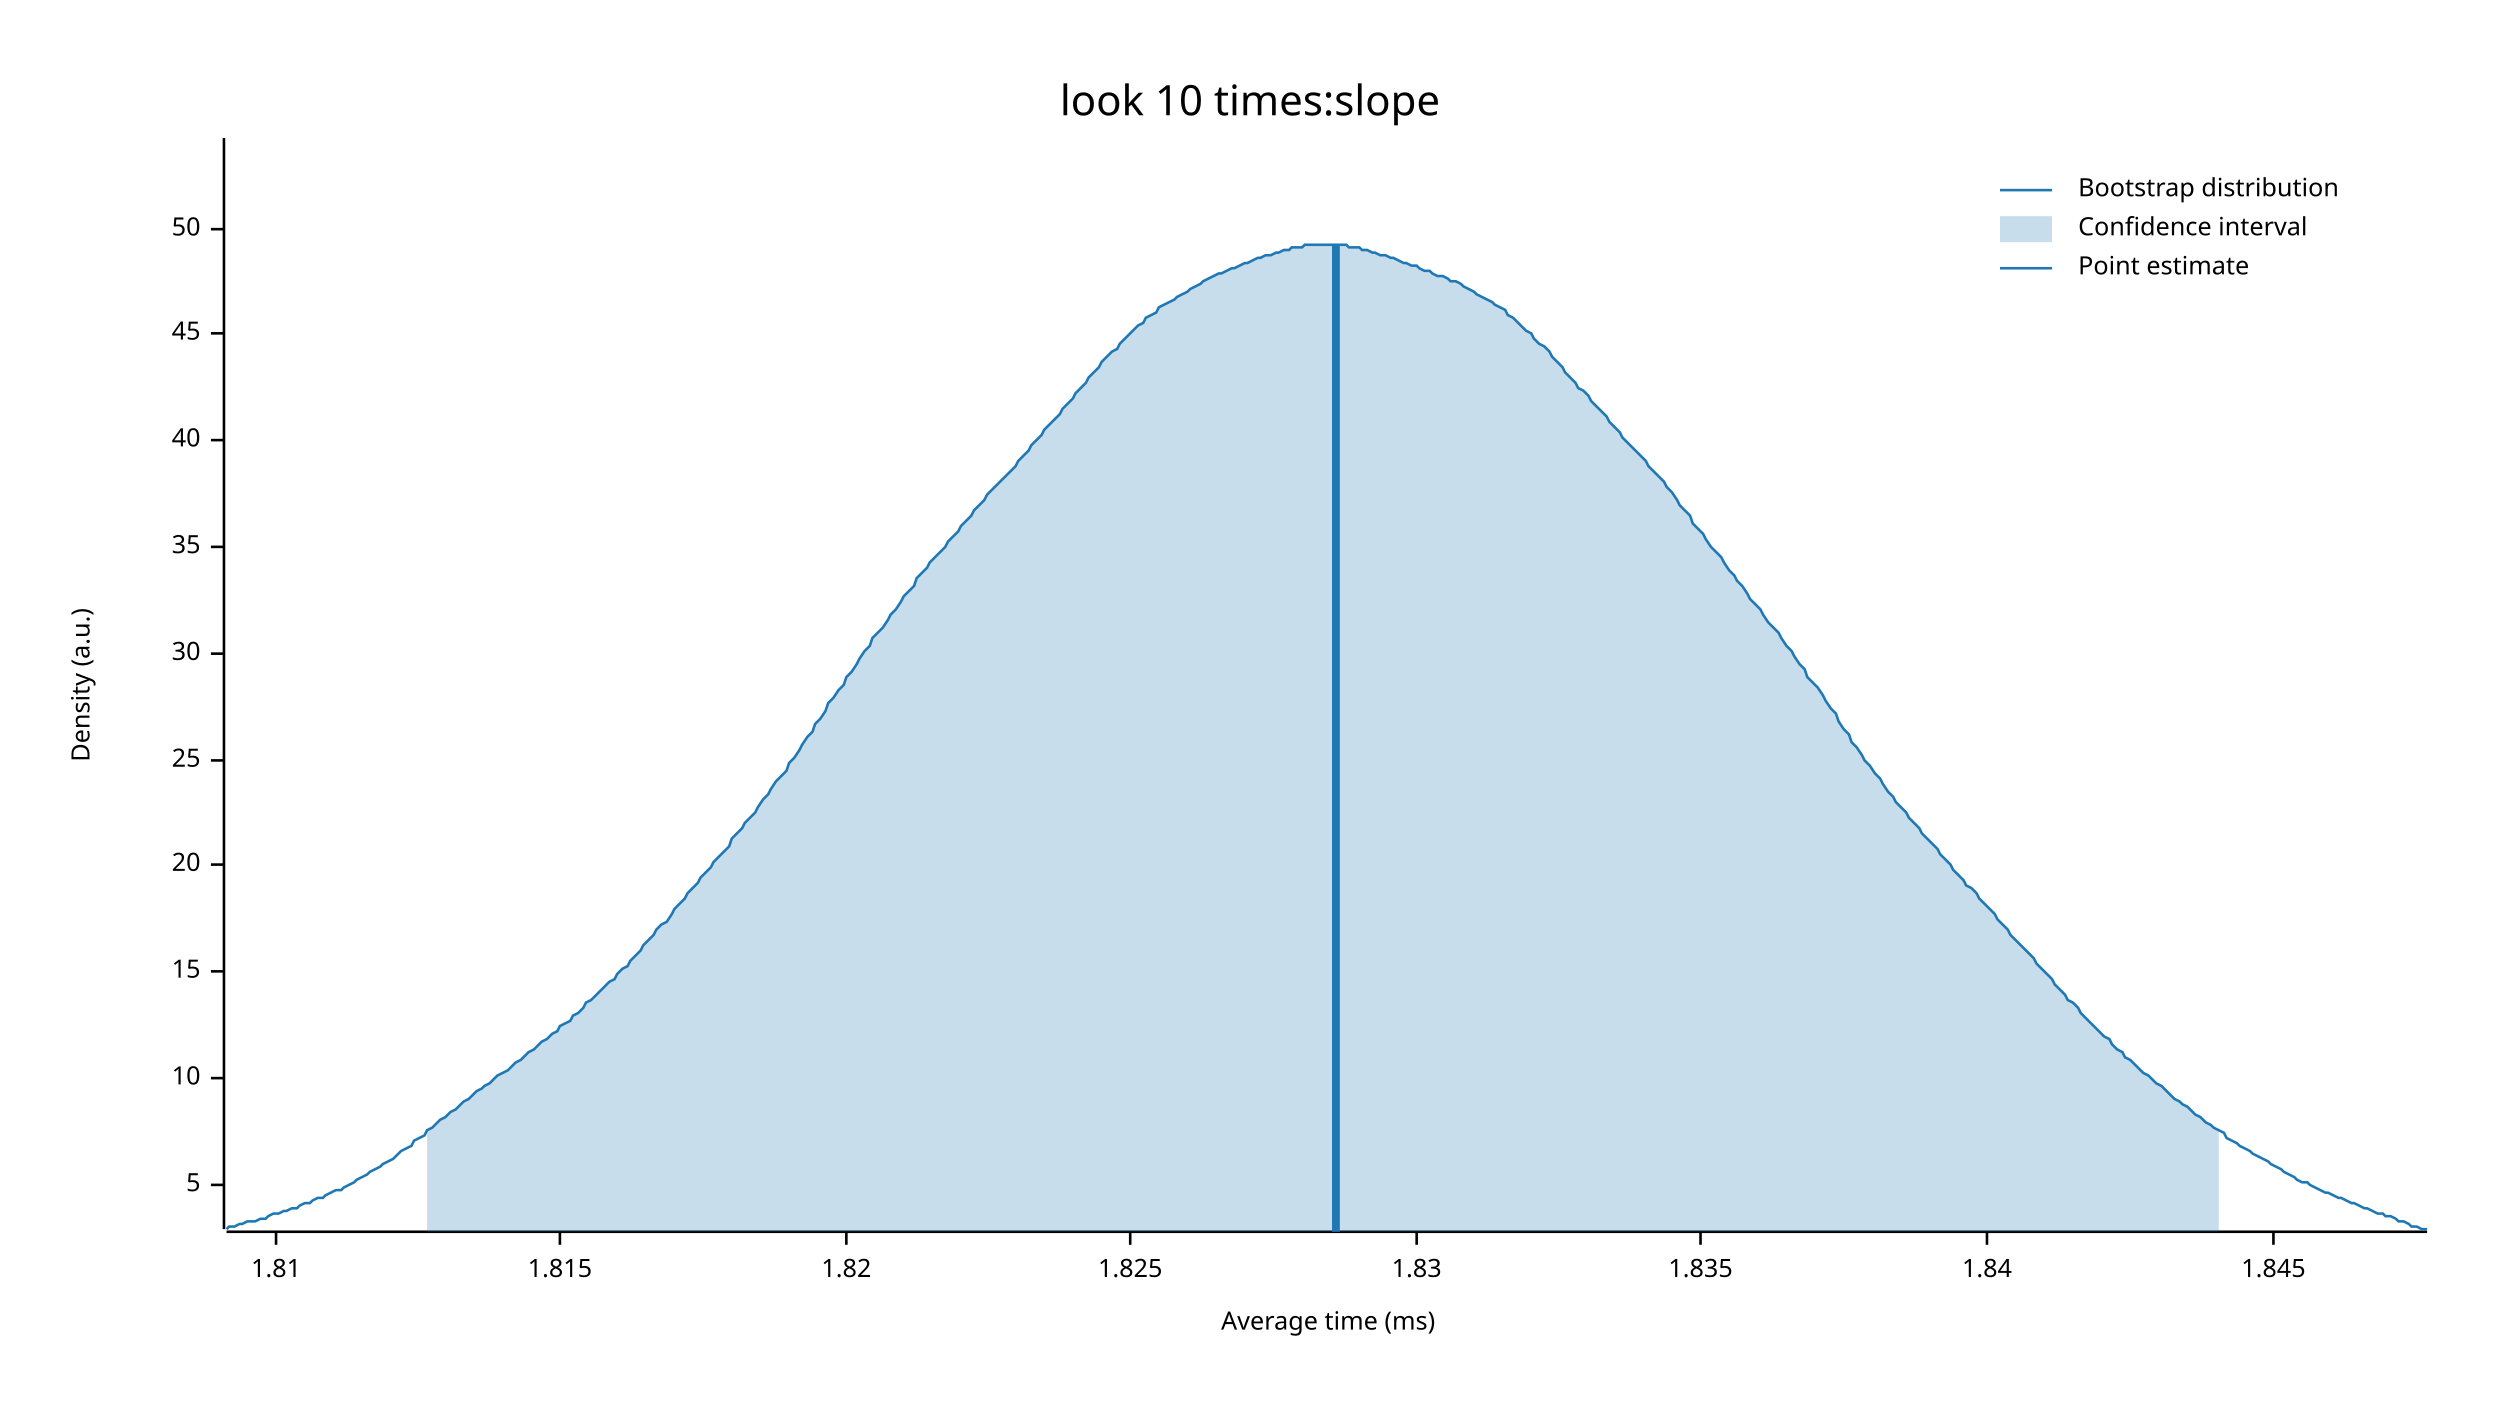
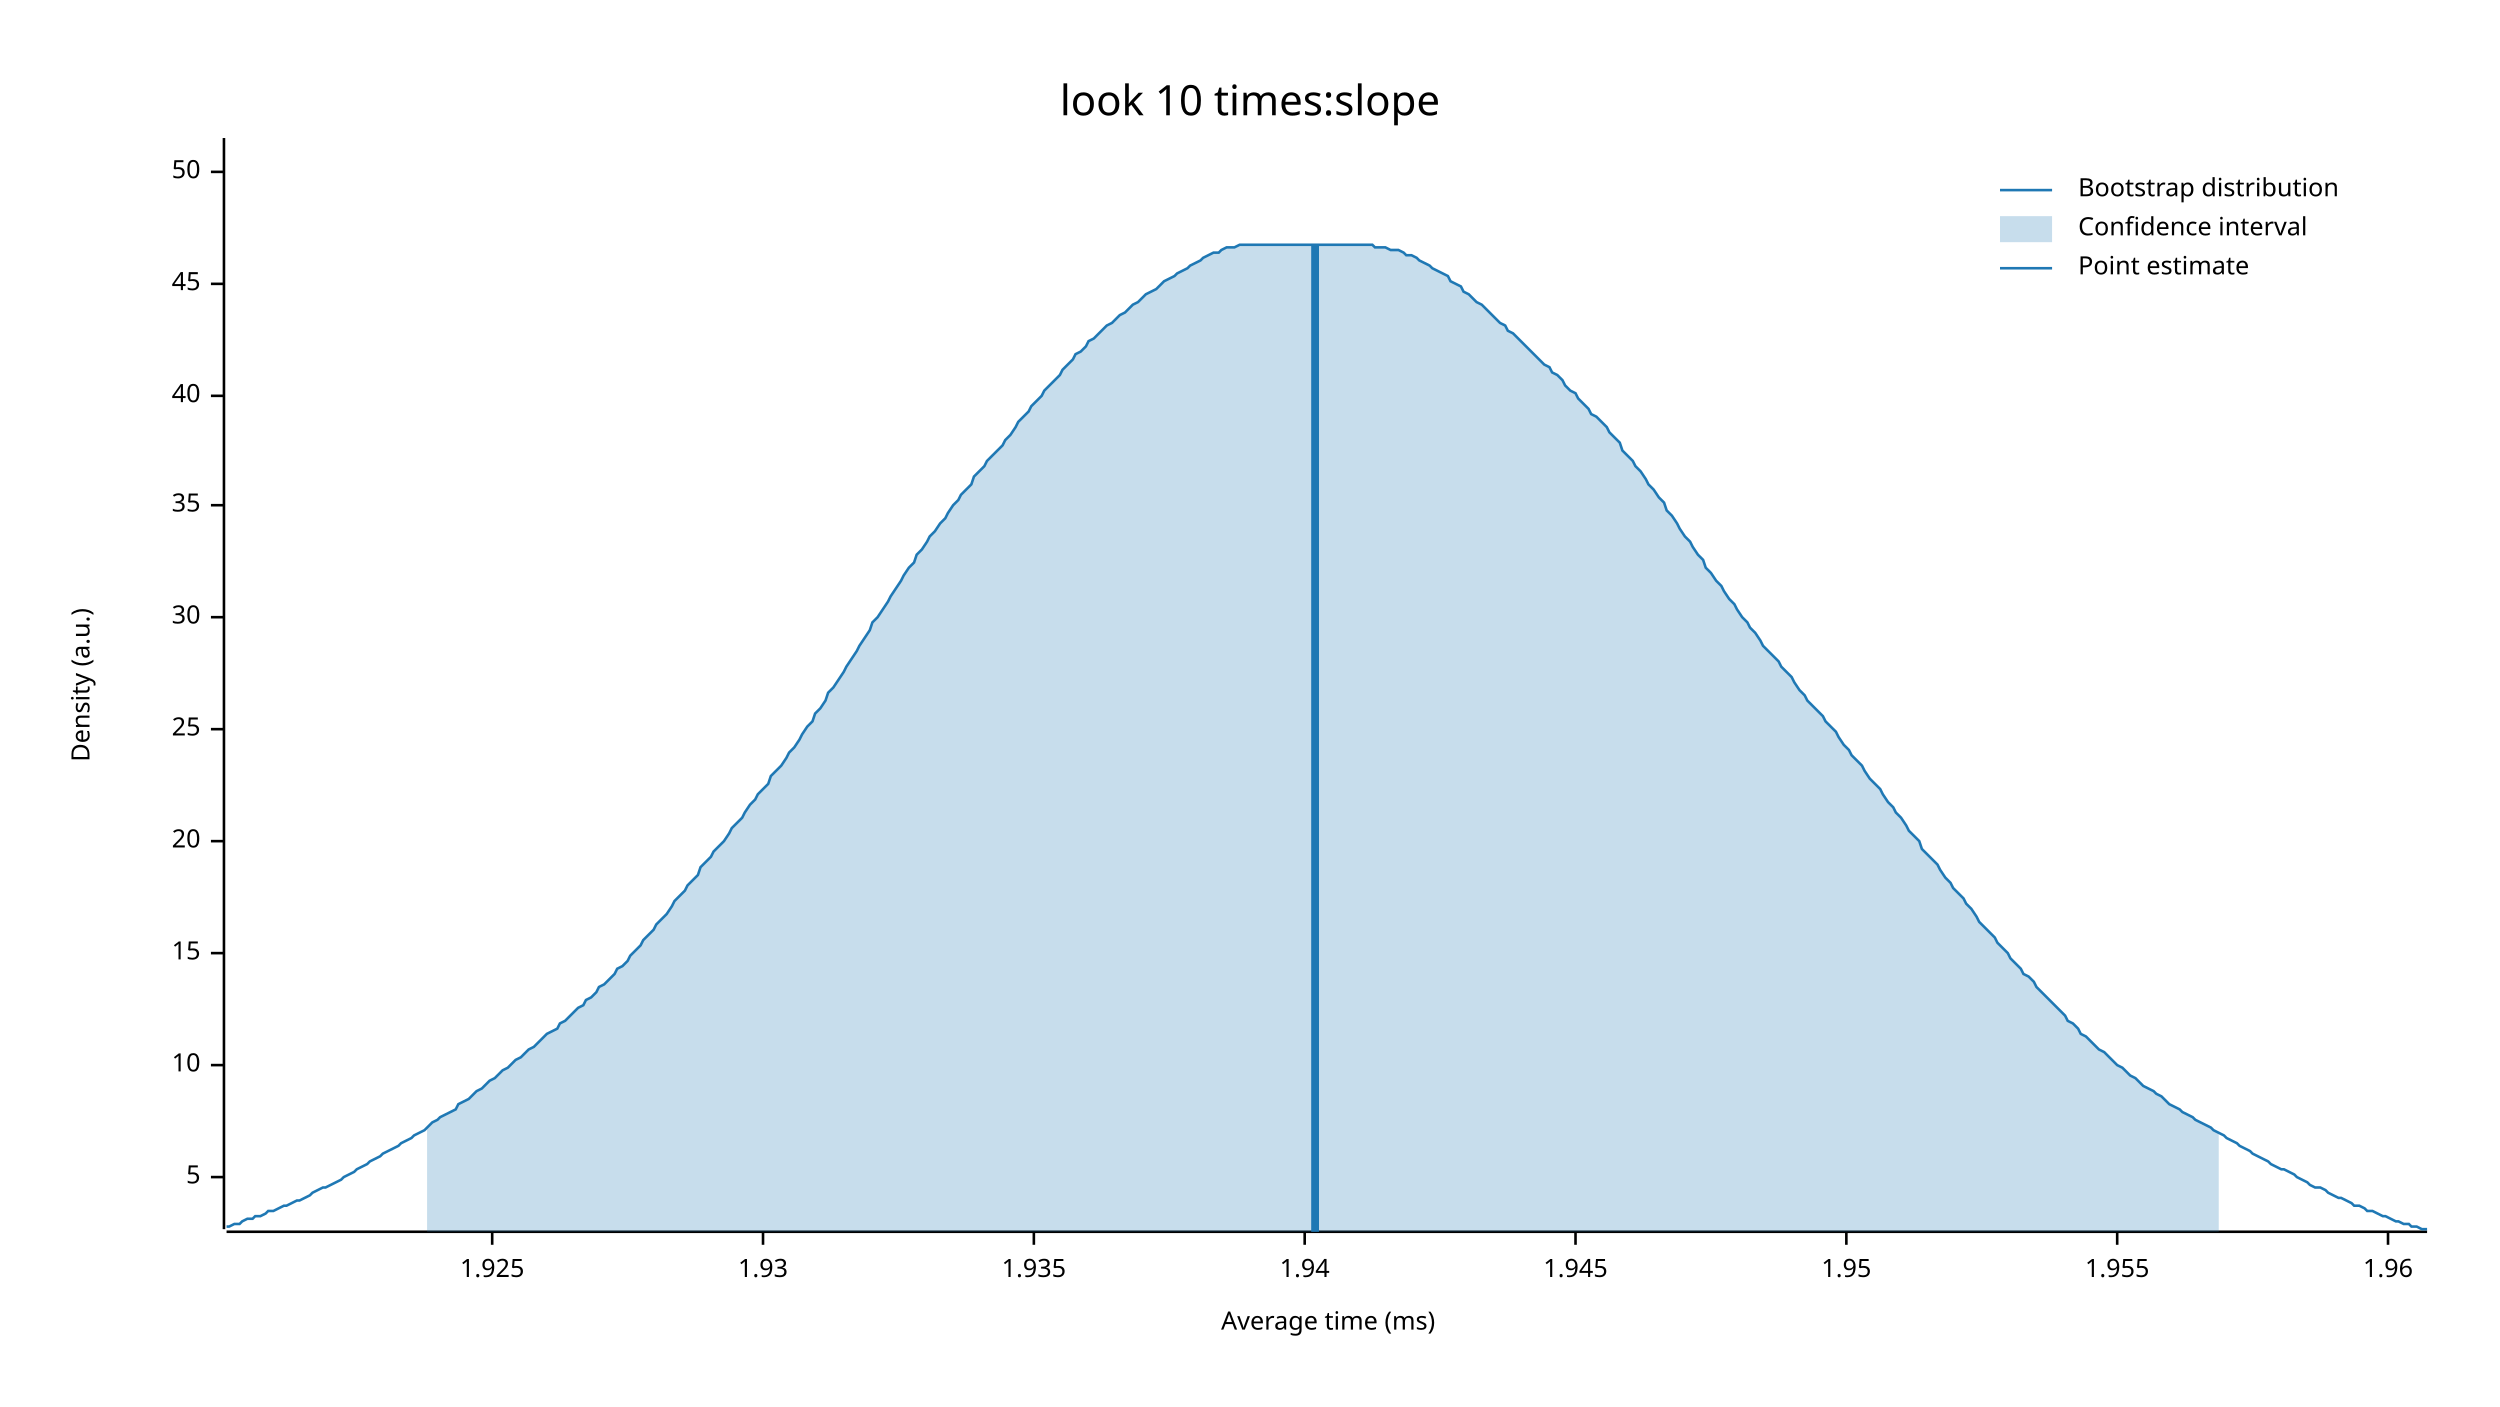
<svg xmlns="http://www.w3.org/2000/svg" width="960" height="540" viewBox="0 0 960 540">
  <text x="480" y="32" dy="0.76em" text-anchor="middle" font-family="sans-serif" font-size="16.129" opacity="1" fill="#000000">
look 10 times:slope
</text>
  <text x="27" y="263" dy="0.76em" text-anchor="middle" font-family="sans-serif" font-size="9.677" opacity="1" fill="#000000" transform="rotate(270, 27, 263)">
Density (a.u.)
</text>
  <text x="510" y="513" dy="-0.5ex" text-anchor="middle" font-family="sans-serif" font-size="9.677" opacity="1" fill="#000000">
Average time (ms)
</text>
  <polyline fill="none" opacity="1" stroke="#000000" stroke-width="1" points="86,53 86,472 " />
-   <text x="77" y="455" dy="0.5ex" text-anchor="end" font-family="sans-serif" font-size="9.677" opacity="1" fill="#000000">
+   <text x="77" y="452" dy="0.5ex" text-anchor="end" font-family="sans-serif" font-size="9.677" opacity="1" fill="#000000">
5
</text>
-   <polyline fill="none" opacity="1" stroke="#000000" stroke-width="1" points="81,455 86,455 " />
-   <text x="77" y="414" dy="0.5ex" text-anchor="end" font-family="sans-serif" font-size="9.677" opacity="1" fill="#000000">
+   <polyline fill="none" opacity="1" stroke="#000000" stroke-width="1" points="81,452 86,452 " />
+   <text x="77" y="409" dy="0.5ex" text-anchor="end" font-family="sans-serif" font-size="9.677" opacity="1" fill="#000000">
10
</text>
-   <polyline fill="none" opacity="1" stroke="#000000" stroke-width="1" points="81,414 86,414 " />
-   <text x="77" y="373" dy="0.5ex" text-anchor="end" font-family="sans-serif" font-size="9.677" opacity="1" fill="#000000">
+   <polyline fill="none" opacity="1" stroke="#000000" stroke-width="1" points="81,409 86,409 " />
+   <text x="77" y="366" dy="0.5ex" text-anchor="end" font-family="sans-serif" font-size="9.677" opacity="1" fill="#000000">
15
</text>
-   <polyline fill="none" opacity="1" stroke="#000000" stroke-width="1" points="81,373 86,373 " />
-   <text x="77" y="332" dy="0.5ex" text-anchor="end" font-family="sans-serif" font-size="9.677" opacity="1" fill="#000000">
+   <polyline fill="none" opacity="1" stroke="#000000" stroke-width="1" points="81,366 86,366 " />
+   <text x="77" y="323" dy="0.5ex" text-anchor="end" font-family="sans-serif" font-size="9.677" opacity="1" fill="#000000">
20
</text>
-   <polyline fill="none" opacity="1" stroke="#000000" stroke-width="1" points="81,332 86,332 " />
-   <text x="77" y="292" dy="0.5ex" text-anchor="end" font-family="sans-serif" font-size="9.677" opacity="1" fill="#000000">
+   <polyline fill="none" opacity="1" stroke="#000000" stroke-width="1" points="81,323 86,323 " />
+   <text x="77" y="280" dy="0.5ex" text-anchor="end" font-family="sans-serif" font-size="9.677" opacity="1" fill="#000000">
25
</text>
-   <polyline fill="none" opacity="1" stroke="#000000" stroke-width="1" points="81,292 86,292 " />
-   <text x="77" y="251" dy="0.5ex" text-anchor="end" font-family="sans-serif" font-size="9.677" opacity="1" fill="#000000">
+   <polyline fill="none" opacity="1" stroke="#000000" stroke-width="1" points="81,280 86,280 " />
+   <text x="77" y="237" dy="0.5ex" text-anchor="end" font-family="sans-serif" font-size="9.677" opacity="1" fill="#000000">
30
</text>
-   <polyline fill="none" opacity="1" stroke="#000000" stroke-width="1" points="81,251 86,251 " />
-   <text x="77" y="210" dy="0.5ex" text-anchor="end" font-family="sans-serif" font-size="9.677" opacity="1" fill="#000000">
+   <polyline fill="none" opacity="1" stroke="#000000" stroke-width="1" points="81,237 86,237 " />
+   <text x="77" y="194" dy="0.5ex" text-anchor="end" font-family="sans-serif" font-size="9.677" opacity="1" fill="#000000">
35
</text>
-   <polyline fill="none" opacity="1" stroke="#000000" stroke-width="1" points="81,210 86,210 " />
-   <text x="77" y="169" dy="0.5ex" text-anchor="end" font-family="sans-serif" font-size="9.677" opacity="1" fill="#000000">
+   <polyline fill="none" opacity="1" stroke="#000000" stroke-width="1" points="81,194 86,194 " />
+   <text x="77" y="152" dy="0.5ex" text-anchor="end" font-family="sans-serif" font-size="9.677" opacity="1" fill="#000000">
40
</text>
-   <polyline fill="none" opacity="1" stroke="#000000" stroke-width="1" points="81,169 86,169 " />
-   <text x="77" y="128" dy="0.5ex" text-anchor="end" font-family="sans-serif" font-size="9.677" opacity="1" fill="#000000">
+   <polyline fill="none" opacity="1" stroke="#000000" stroke-width="1" points="81,152 86,152 " />
+   <text x="77" y="109" dy="0.5ex" text-anchor="end" font-family="sans-serif" font-size="9.677" opacity="1" fill="#000000">
45
</text>
-   <polyline fill="none" opacity="1" stroke="#000000" stroke-width="1" points="81,128 86,128 " />
-   <text x="77" y="88" dy="0.5ex" text-anchor="end" font-family="sans-serif" font-size="9.677" opacity="1" fill="#000000">
+   <polyline fill="none" opacity="1" stroke="#000000" stroke-width="1" points="81,109 86,109 " />
+   <text x="77" y="66" dy="0.5ex" text-anchor="end" font-family="sans-serif" font-size="9.677" opacity="1" fill="#000000">
50
</text>
-   <polyline fill="none" opacity="1" stroke="#000000" stroke-width="1" points="81,88 86,88 " />
+   <polyline fill="none" opacity="1" stroke="#000000" stroke-width="1" points="81,66 86,66 " />
  <polyline fill="none" opacity="1" stroke="#000000" stroke-width="1" points="87,473 932,473 " />
-   <text x="106" y="483" dy="0.76em" text-anchor="middle" font-family="sans-serif" font-size="9.677" opacity="1" fill="#000000">
- 1.81
+   <text x="189" y="483" dy="0.76em" text-anchor="middle" font-family="sans-serif" font-size="9.677" opacity="1" fill="#000000">
+ 1.925
</text>
-   <polyline fill="none" opacity="1" stroke="#000000" stroke-width="1" points="106,473 106,478 " />
-   <text x="215" y="483" dy="0.76em" text-anchor="middle" font-family="sans-serif" font-size="9.677" opacity="1" fill="#000000">
- 1.815
+   <polyline fill="none" opacity="1" stroke="#000000" stroke-width="1" points="189,473 189,478 " />
+   <text x="293" y="483" dy="0.76em" text-anchor="middle" font-family="sans-serif" font-size="9.677" opacity="1" fill="#000000">
+ 1.93
</text>
-   <polyline fill="none" opacity="1" stroke="#000000" stroke-width="1" points="215,473 215,478 " />
-   <text x="325" y="483" dy="0.76em" text-anchor="middle" font-family="sans-serif" font-size="9.677" opacity="1" fill="#000000">
- 1.82
+   <polyline fill="none" opacity="1" stroke="#000000" stroke-width="1" points="293,473 293,478 " />
+   <text x="397" y="483" dy="0.76em" text-anchor="middle" font-family="sans-serif" font-size="9.677" opacity="1" fill="#000000">
+ 1.935
</text>
-   <polyline fill="none" opacity="1" stroke="#000000" stroke-width="1" points="325,473 325,478 " />
-   <text x="434" y="483" dy="0.76em" text-anchor="middle" font-family="sans-serif" font-size="9.677" opacity="1" fill="#000000">
- 1.825
+   <polyline fill="none" opacity="1" stroke="#000000" stroke-width="1" points="397,473 397,478 " />
+   <text x="501" y="483" dy="0.76em" text-anchor="middle" font-family="sans-serif" font-size="9.677" opacity="1" fill="#000000">
+ 1.94
</text>
-   <polyline fill="none" opacity="1" stroke="#000000" stroke-width="1" points="434,473 434,478 " />
-   <text x="544" y="483" dy="0.76em" text-anchor="middle" font-family="sans-serif" font-size="9.677" opacity="1" fill="#000000">
- 1.83
+   <polyline fill="none" opacity="1" stroke="#000000" stroke-width="1" points="501,473 501,478 " />
+   <text x="605" y="483" dy="0.76em" text-anchor="middle" font-family="sans-serif" font-size="9.677" opacity="1" fill="#000000">
+ 1.945
</text>
-   <polyline fill="none" opacity="1" stroke="#000000" stroke-width="1" points="544,473 544,478 " />
-   <text x="653" y="483" dy="0.76em" text-anchor="middle" font-family="sans-serif" font-size="9.677" opacity="1" fill="#000000">
- 1.835
+   <polyline fill="none" opacity="1" stroke="#000000" stroke-width="1" points="605,473 605,478 " />
+   <text x="709" y="483" dy="0.76em" text-anchor="middle" font-family="sans-serif" font-size="9.677" opacity="1" fill="#000000">
+ 1.95
</text>
-   <polyline fill="none" opacity="1" stroke="#000000" stroke-width="1" points="653,473 653,478 " />
-   <text x="763" y="483" dy="0.76em" text-anchor="middle" font-family="sans-serif" font-size="9.677" opacity="1" fill="#000000">
- 1.84
+   <polyline fill="none" opacity="1" stroke="#000000" stroke-width="1" points="709,473 709,478 " />
+   <text x="813" y="483" dy="0.76em" text-anchor="middle" font-family="sans-serif" font-size="9.677" opacity="1" fill="#000000">
+ 1.955
</text>
-   <polyline fill="none" opacity="1" stroke="#000000" stroke-width="1" points="763,473 763,478 " />
-   <text x="873" y="483" dy="0.76em" text-anchor="middle" font-family="sans-serif" font-size="9.677" opacity="1" fill="#000000">
- 1.845
+   <polyline fill="none" opacity="1" stroke="#000000" stroke-width="1" points="813,473 813,478 " />
+   <text x="917" y="483" dy="0.76em" text-anchor="middle" font-family="sans-serif" font-size="9.677" opacity="1" fill="#000000">
+ 1.96
</text>
-   <polyline fill="none" opacity="1" stroke="#000000" stroke-width="1" points="873,473 873,478 " />
-   <polyline fill="none" opacity="1" stroke="#1F78B4" stroke-width="1" points="87,472 88,471 90,471 92,470 93,470 95,469 97,469 98,469 100,468 102,468 103,467 105,466 107,466 109,465 110,465 112,464 114,464 115,463 117,462 119,462 120,461 122,460 124,460 125,459 127,458 129,457 131,457 132,456 134,455 136,454 137,453 139,452 141,451 142,450 144,449 146,448 147,447 149,446 151,445 153,443 154,442 156,441 158,440 159,438 161,437 163,436 164,434 166,433 168,431 169,430 171,429 173,427 175,426 176,425 178,423 180,422 181,421 183,419 185,418 186,417 188,416 190,414 191,413 193,412 195,411 197,409 198,408 200,407 202,405 203,404 205,403 207,401 208,400 210,399 212,397 214,396 215,394 217,393 219,392 220,390 222,389 224,387 225,385 227,384 229,382 230,381 232,379 234,377 236,376 237,374 239,372 241,371 242,369 244,367 246,365 247,363 249,361 251,359 252,357 254,355 256,354 258,351 259,349 261,347 263,345 264,343 266,341 268,339 269,337 271,335 273,333 274,331 276,329 278,327 280,325 281,322 283,320 285,318 286,316 288,314 290,312 291,310 293,307 295,305 296,303 298,300 300,298 302,296 303,293 305,291 307,288 308,286 310,283 312,281 313,278 315,276 317,273 318,270 320,268 322,265 324,263 325,260 327,258 329,255 330,253 332,250 334,248 335,245 337,243 339,241 341,238 342,236 344,234 346,231 347,229 349,227 351,225 352,222 354,220 356,218 357,216 359,214 361,212 363,210 364,208 366,206 368,204 369,202 371,200 373,198 374,196 376,194 378,192 379,190 381,188 383,186 385,184 386,183 388,181 390,179 391,177 393,175 395,173 396,171 398,169 400,167 401,165 403,163 405,161 407,159 408,157 410,155 412,153 413,151 415,149 417,147 418,145 420,143 422,141 423,139 425,137 427,135 429,134 430,132 432,130 434,128 435,127 437,125 439,124 440,122 442,121 444,120 445,118 447,117 449,116 451,115 452,114 454,113 456,112 457,111 459,110 461,109 462,108 464,107 466,106 468,105 469,105 471,104 473,103 474,103 476,102 478,101 479,101 481,100 483,99 484,99 486,98 488,98 490,97 491,97 493,96 495,96 496,95 498,95 500,95 501,94 503,94 505,94 506,94 508,94 510,94 512,94 513,94 515,94 517,94 518,95 520,95 522,95 523,96 525,96 527,97 528,97 530,98 532,98 534,99 535,99 537,100 539,101 540,101 542,102 544,102 545,103 547,104 549,104 550,105 552,106 554,106 556,107 557,108 559,108 561,109 562,110 564,111 566,112 567,113 569,114 571,115 573,116 574,117 576,118 578,119 579,121 581,122 583,124 584,125 586,127 588,128 589,130 591,132 593,133 595,135 596,137 598,139 600,141 601,143 603,145 605,147 606,149 608,150 610,152 611,154 613,156 615,158 617,160 618,162 620,164 622,166 623,168 625,170 627,172 628,173 630,175 632,177 633,179 635,181 637,183 639,185 640,187 642,189 644,192 645,194 647,196 649,198 650,201 652,203 654,205 655,207 657,210 659,212 661,214 662,216 664,219 666,221 667,223 669,225 671,228 672,230 674,232 676,234 677,236 679,239 681,241 683,243 684,245 686,248 688,250 689,252 691,255 693,257 694,260 696,262 698,264 700,267 701,269 703,272 705,274 706,277 708,280 710,282 711,285 713,287 715,290 716,292 718,294 720,297 722,299 723,301 725,304 727,306 728,308 730,310 732,312 733,314 735,316 737,318 738,320 740,322 742,324 744,326 745,328 747,330 749,332 750,334 752,336 754,338 755,340 757,341 759,343 760,345 762,347 764,349 766,351 767,353 769,355 771,357 772,359 774,361 776,363 777,364 779,366 781,368 782,370 784,372 786,374 788,376 789,378 791,380 793,382 794,384 796,385 798,387 799,389 801,391 803,393 804,394 806,396 808,398 810,399 811,401 813,403 815,404 816,406 818,407 820,409 821,410 823,412 825,413 827,415 828,416 830,417 832,419 833,420 835,422 837,423 838,424 840,425 842,427 843,428 845,429 847,431 849,432 850,433 852,434 854,435 855,437 857,438 859,439 860,440 862,441 864,442 865,443 867,444 869,445 871,446 872,447 874,448 876,449 877,450 879,451 881,452 882,453 884,454 886,454 887,455 889,456 891,457 893,458 894,458 896,459 898,460 899,460 901,461 903,462 904,462 906,463 908,464 909,464 911,465 913,466 915,466 916,467 918,467 920,468 921,469 923,469 925,470 926,471 928,471 930,472 932,472 " />
-   <polygon opacity="0.25" fill="#1F78B4" points="164,434 166,433 168,431 169,430 171,429 173,427 175,426 176,425 178,423 180,422 181,421 183,419 185,418 186,417 188,416 190,414 191,413 193,412 195,411 197,409 198,408 200,407 202,405 203,404 205,403 207,401 208,400 210,399 212,397 214,396 215,394 217,393 219,392 220,390 222,389 224,387 225,385 227,384 229,382 230,381 232,379 234,377 236,376 237,374 239,372 241,371 242,369 244,367 246,365 247,363 249,361 251,359 252,357 254,355 256,354 258,351 259,349 261,347 263,345 264,343 266,341 268,339 269,337 271,335 273,333 274,331 276,329 278,327 280,325 281,322 283,320 285,318 286,316 288,314 290,312 291,310 293,307 295,305 296,303 298,300 300,298 302,296 303,293 305,291 307,288 308,286 310,283 312,281 313,278 315,276 317,273 318,270 320,268 322,265 324,263 325,260 327,258 329,255 330,253 332,250 334,248 335,245 337,243 339,241 341,238 342,236 344,234 346,231 347,229 349,227 351,225 352,222 354,220 356,218 357,216 359,214 361,212 363,210 364,208 366,206 368,204 369,202 371,200 373,198 374,196 376,194 378,192 379,190 381,188 383,186 385,184 386,183 388,181 390,179 391,177 393,175 395,173 396,171 398,169 400,167 401,165 403,163 405,161 407,159 408,157 410,155 412,153 413,151 415,149 417,147 418,145 420,143 422,141 423,139 425,137 427,135 429,134 430,132 432,130 434,128 435,127 437,125 439,124 440,122 442,121 444,120 445,118 447,117 449,116 451,115 452,114 454,113 456,112 457,111 459,110 461,109 462,108 464,107 466,106 468,105 469,105 471,104 473,103 474,103 476,102 478,101 479,101 481,100 483,99 484,99 486,98 488,98 490,97 491,97 493,96 495,96 496,95 498,95 500,95 501,94 503,94 505,94 506,94 508,94 510,94 512,94 513,94 515,94 517,94 518,95 520,95 522,95 523,96 525,96 527,97 528,97 530,98 532,98 534,99 535,99 537,100 539,101 540,101 542,102 544,102 545,103 547,104 549,104 550,105 552,106 554,106 556,107 557,108 559,108 561,109 562,110 564,111 566,112 567,113 569,114 571,115 573,116 574,117 576,118 578,119 579,121 581,122 583,124 584,125 586,127 588,128 589,130 591,132 593,133 595,135 596,137 598,139 600,141 601,143 603,145 605,147 606,149 608,150 610,152 611,154 613,156 615,158 617,160 618,162 620,164 622,166 623,168 625,170 627,172 628,173 630,175 632,177 633,179 635,181 637,183 639,185 640,187 642,189 644,192 645,194 647,196 649,198 650,201 652,203 654,205 655,207 657,210 659,212 661,214 662,216 664,219 666,221 667,223 669,225 671,228 672,230 674,232 676,234 677,236 679,239 681,241 683,243 684,245 686,248 688,250 689,252 691,255 693,257 694,260 696,262 698,264 700,267 701,269 703,272 705,274 706,277 708,280 710,282 711,285 713,287 715,290 716,292 718,294 720,297 722,299 723,301 725,304 727,306 728,308 730,310 732,312 733,314 735,316 737,318 738,320 740,322 742,324 744,326 745,328 747,330 749,332 750,334 752,336 754,338 755,340 757,341 759,343 760,345 762,347 764,349 766,351 767,353 769,355 771,357 772,359 774,361 776,363 777,364 779,366 781,368 782,370 784,372 786,374 788,376 789,378 791,380 793,382 794,384 796,385 798,387 799,389 801,391 803,393 804,394 806,396 808,398 810,399 811,401 813,403 815,404 816,406 818,407 820,409 821,410 823,412 825,413 827,415 828,416 830,417 832,419 833,420 835,422 837,423 838,424 840,425 842,427 843,428 845,429 847,431 849,432 850,433 852,434 852,473 164,473 " />
-   <polyline fill="none" opacity="1" stroke="#1F78B4" stroke-width="3" points="513,473 513,94 " />
+   <polyline fill="none" opacity="1" stroke="#000000" stroke-width="1" points="917,473 917,478 " />
+   <polyline fill="none" opacity="1" stroke="#1F78B4" stroke-width="1" points="87,471 88,471 90,470 92,470 93,469 95,468 97,468 98,467 100,467 102,466 103,465 105,465 107,464 109,463 110,463 112,462 114,461 115,461 117,460 119,459 120,458 122,457 124,456 125,456 127,455 129,454 131,453 132,452 134,451 136,450 137,449 139,448 141,447 142,446 144,445 146,444 147,443 149,442 151,441 153,440 154,439 156,438 158,437 159,436 161,435 163,434 164,433 166,431 168,430 169,429 171,428 173,427 175,426 176,424 178,423 180,422 181,421 183,419 185,418 186,417 188,415 190,414 191,413 193,411 195,410 197,408 198,407 200,406 202,404 203,403 205,402 207,400 208,399 210,397 212,396 214,395 215,393 217,392 219,390 220,389 222,387 224,386 225,384 227,383 229,381 230,379 232,378 234,376 236,374 237,372 239,371 241,369 242,367 244,365 246,363 247,361 249,359 251,357 252,355 254,353 256,351 258,348 259,346 261,344 263,342 264,340 266,338 268,336 269,333 271,331 273,329 274,327 276,325 278,323 280,320 281,318 283,316 285,314 286,312 288,309 290,307 291,305 293,303 295,301 296,298 298,296 300,294 302,291 303,289 305,287 307,284 308,282 310,279 312,277 313,274 315,272 317,269 318,266 320,264 322,261 324,258 325,256 327,253 329,250 330,248 332,245 334,242 335,239 337,237 339,234 341,231 342,229 344,226 346,223 347,221 349,218 351,216 352,213 354,211 356,208 357,206 359,204 361,201 363,199 364,197 366,194 368,192 369,190 371,188 373,186 374,183 376,181 378,179 379,177 381,175 383,173 385,171 386,169 388,167 390,164 391,162 393,160 395,158 396,156 398,154 400,152 401,150 403,148 405,146 407,144 408,142 410,140 412,138 413,136 415,135 417,133 418,131 420,130 422,128 423,127 425,125 427,124 429,122 430,121 432,120 434,118 435,117 437,116 439,114 440,113 442,112 444,111 445,110 447,108 449,107 451,106 452,105 454,104 456,103 457,102 459,101 461,100 462,99 464,98 466,97 468,97 469,96 471,95 473,95 474,95 476,94 478,94 479,94 481,94 483,94 484,94 486,94 488,94 490,94 491,94 493,94 495,94 496,94 498,94 500,94 501,94 503,94 505,94 506,94 508,94 510,94 512,94 513,94 515,94 517,94 518,94 520,94 522,94 523,94 525,94 527,94 528,95 530,95 532,95 534,96 535,96 537,96 539,97 540,98 542,98 544,99 545,100 547,101 549,102 550,103 552,104 554,105 556,106 557,108 559,109 561,110 562,112 564,113 566,115 567,116 569,117 571,119 573,121 574,122 576,124 578,125 579,127 581,128 583,130 584,131 586,133 588,135 589,136 591,138 593,140 595,141 596,143 598,144 600,146 601,148 603,150 605,151 606,153 608,155 610,157 611,159 613,160 615,162 617,164 618,166 620,168 622,170 623,173 625,175 627,177 628,179 630,181 632,184 633,186 635,188 637,191 639,193 640,196 642,198 644,201 645,203 647,206 649,208 650,210 652,213 654,215 655,218 657,220 659,223 661,225 662,227 664,230 666,232 667,234 669,237 671,239 672,241 674,243 676,246 677,248 679,250 681,252 683,254 684,256 686,258 688,260 689,262 691,265 693,267 694,269 696,271 698,273 700,275 701,277 703,279 705,281 706,283 708,286 710,288 711,290 713,292 715,294 716,296 718,299 720,301 722,303 723,305 725,308 727,310 728,312 730,314 732,317 733,319 735,321 737,323 738,326 740,328 742,330 744,332 745,334 747,337 749,339 750,341 752,343 754,345 755,347 757,349 759,352 760,354 762,356 764,358 766,360 767,362 769,364 771,366 772,368 774,370 776,372 777,374 779,375 781,377 782,379 784,381 786,383 788,385 789,386 791,388 793,390 794,392 796,393 798,395 799,397 801,398 803,400 804,401 806,403 808,404 810,406 811,407 813,409 815,410 816,411 818,413 820,414 821,415 823,417 825,418 827,419 828,420 830,421 832,423 833,424 835,425 837,426 838,427 840,428 842,429 843,430 845,431 847,432 849,433 850,434 852,435 854,436 855,437 857,438 859,439 860,440 862,441 864,442 865,443 867,444 869,445 871,446 872,447 874,448 876,449 877,449 879,450 881,451 882,452 884,453 886,454 887,455 889,456 891,456 893,457 894,458 896,459 898,460 899,460 901,461 903,462 904,463 906,463 908,464 909,465 911,465 913,466 915,467 916,467 918,468 920,469 921,469 923,470 925,470 926,471 928,471 930,472 932,472 " />
+   <polygon opacity="0.25" fill="#1F78B4" points="164,433 166,431 168,430 169,429 171,428 173,427 175,426 176,424 178,423 180,422 181,421 183,419 185,418 186,417 188,415 190,414 191,413 193,411 195,410 197,408 198,407 200,406 202,404 203,403 205,402 207,400 208,399 210,397 212,396 214,395 215,393 217,392 219,390 220,389 222,387 224,386 225,384 227,383 229,381 230,379 232,378 234,376 236,374 237,372 239,371 241,369 242,367 244,365 246,363 247,361 249,359 251,357 252,355 254,353 256,351 258,348 259,346 261,344 263,342 264,340 266,338 268,336 269,333 271,331 273,329 274,327 276,325 278,323 280,320 281,318 283,316 285,314 286,312 288,309 290,307 291,305 293,303 295,301 296,298 298,296 300,294 302,291 303,289 305,287 307,284 308,282 310,279 312,277 313,274 315,272 317,269 318,266 320,264 322,261 324,258 325,256 327,253 329,250 330,248 332,245 334,242 335,239 337,237 339,234 341,231 342,229 344,226 346,223 347,221 349,218 351,216 352,213 354,211 356,208 357,206 359,204 361,201 363,199 364,197 366,194 368,192 369,190 371,188 373,186 374,183 376,181 378,179 379,177 381,175 383,173 385,171 386,169 388,167 390,164 391,162 393,160 395,158 396,156 398,154 400,152 401,150 403,148 405,146 407,144 408,142 410,140 412,138 413,136 415,135 417,133 418,131 420,130 422,128 423,127 425,125 427,124 429,122 430,121 432,120 434,118 435,117 437,116 439,114 440,113 442,112 444,111 445,110 447,108 449,107 451,106 452,105 454,104 456,103 457,102 459,101 461,100 462,99 464,98 466,97 468,97 469,96 471,95 473,95 474,95 476,94 478,94 479,94 481,94 483,94 484,94 486,94 488,94 490,94 491,94 493,94 495,94 496,94 498,94 500,94 501,94 503,94 505,94 506,94 508,94 510,94 512,94 513,94 515,94 517,94 518,94 520,94 522,94 523,94 525,94 527,94 528,95 530,95 532,95 534,96 535,96 537,96 539,97 540,98 542,98 544,99 545,100 547,101 549,102 550,103 552,104 554,105 556,106 557,108 559,109 561,110 562,112 564,113 566,115 567,116 569,117 571,119 573,121 574,122 576,124 578,125 579,127 581,128 583,130 584,131 586,133 588,135 589,136 591,138 593,140 595,141 596,143 598,144 600,146 601,148 603,150 605,151 606,153 608,155 610,157 611,159 613,160 615,162 617,164 618,166 620,168 622,170 623,173 625,175 627,177 628,179 630,181 632,184 633,186 635,188 637,191 639,193 640,196 642,198 644,201 645,203 647,206 649,208 650,210 652,213 654,215 655,218 657,220 659,223 661,225 662,227 664,230 666,232 667,234 669,237 671,239 672,241 674,243 676,246 677,248 679,250 681,252 683,254 684,256 686,258 688,260 689,262 691,265 693,267 694,269 696,271 698,273 700,275 701,277 703,279 705,281 706,283 708,286 710,288 711,290 713,292 715,294 716,296 718,299 720,301 722,303 723,305 725,308 727,310 728,312 730,314 732,317 733,319 735,321 737,323 738,326 740,328 742,330 744,332 745,334 747,337 749,339 750,341 752,343 754,345 755,347 757,349 759,352 760,354 762,356 764,358 766,360 767,362 769,364 771,366 772,368 774,370 776,372 777,374 779,375 781,377 782,379 784,381 786,383 788,385 789,386 791,388 793,390 794,392 796,393 798,395 799,397 801,398 803,400 804,401 806,403 808,404 810,406 811,407 813,409 815,410 816,411 818,413 820,414 821,415 823,417 825,418 827,419 828,420 830,421 832,423 833,424 835,425 837,426 838,427 840,428 842,429 843,430 845,431 847,432 849,433 850,434 852,435 852,473 164,473 " />
+   <polyline fill="none" opacity="1" stroke="#1F78B4" stroke-width="3" points="505,473 505,94 " />
  <text x="798" y="68" dy="0.76em" text-anchor="start" font-family="sans-serif" font-size="9.677" opacity="1" fill="#000000">
Bootstrap distribution
</text>
  <text x="798" y="83" dy="0.76em" text-anchor="start" font-family="sans-serif" font-size="9.677" opacity="1" fill="#000000">
Confidence interval
</text>
  <text x="798" y="98" dy="0.76em" text-anchor="start" font-family="sans-serif" font-size="9.677" opacity="1" fill="#000000">
Point estimate
</text>
  <polyline fill="none" opacity="1" stroke="#1F78B4" stroke-width="1" points="768,73 788,73 " />
  <rect x="768" y="83" width="20" height="10" opacity="0.25" fill="#1F78B4" stroke="none" />
  <polyline fill="none" opacity="1" stroke="#1F78B4" stroke-width="1" points="768,103 788,103 " />
</svg>
